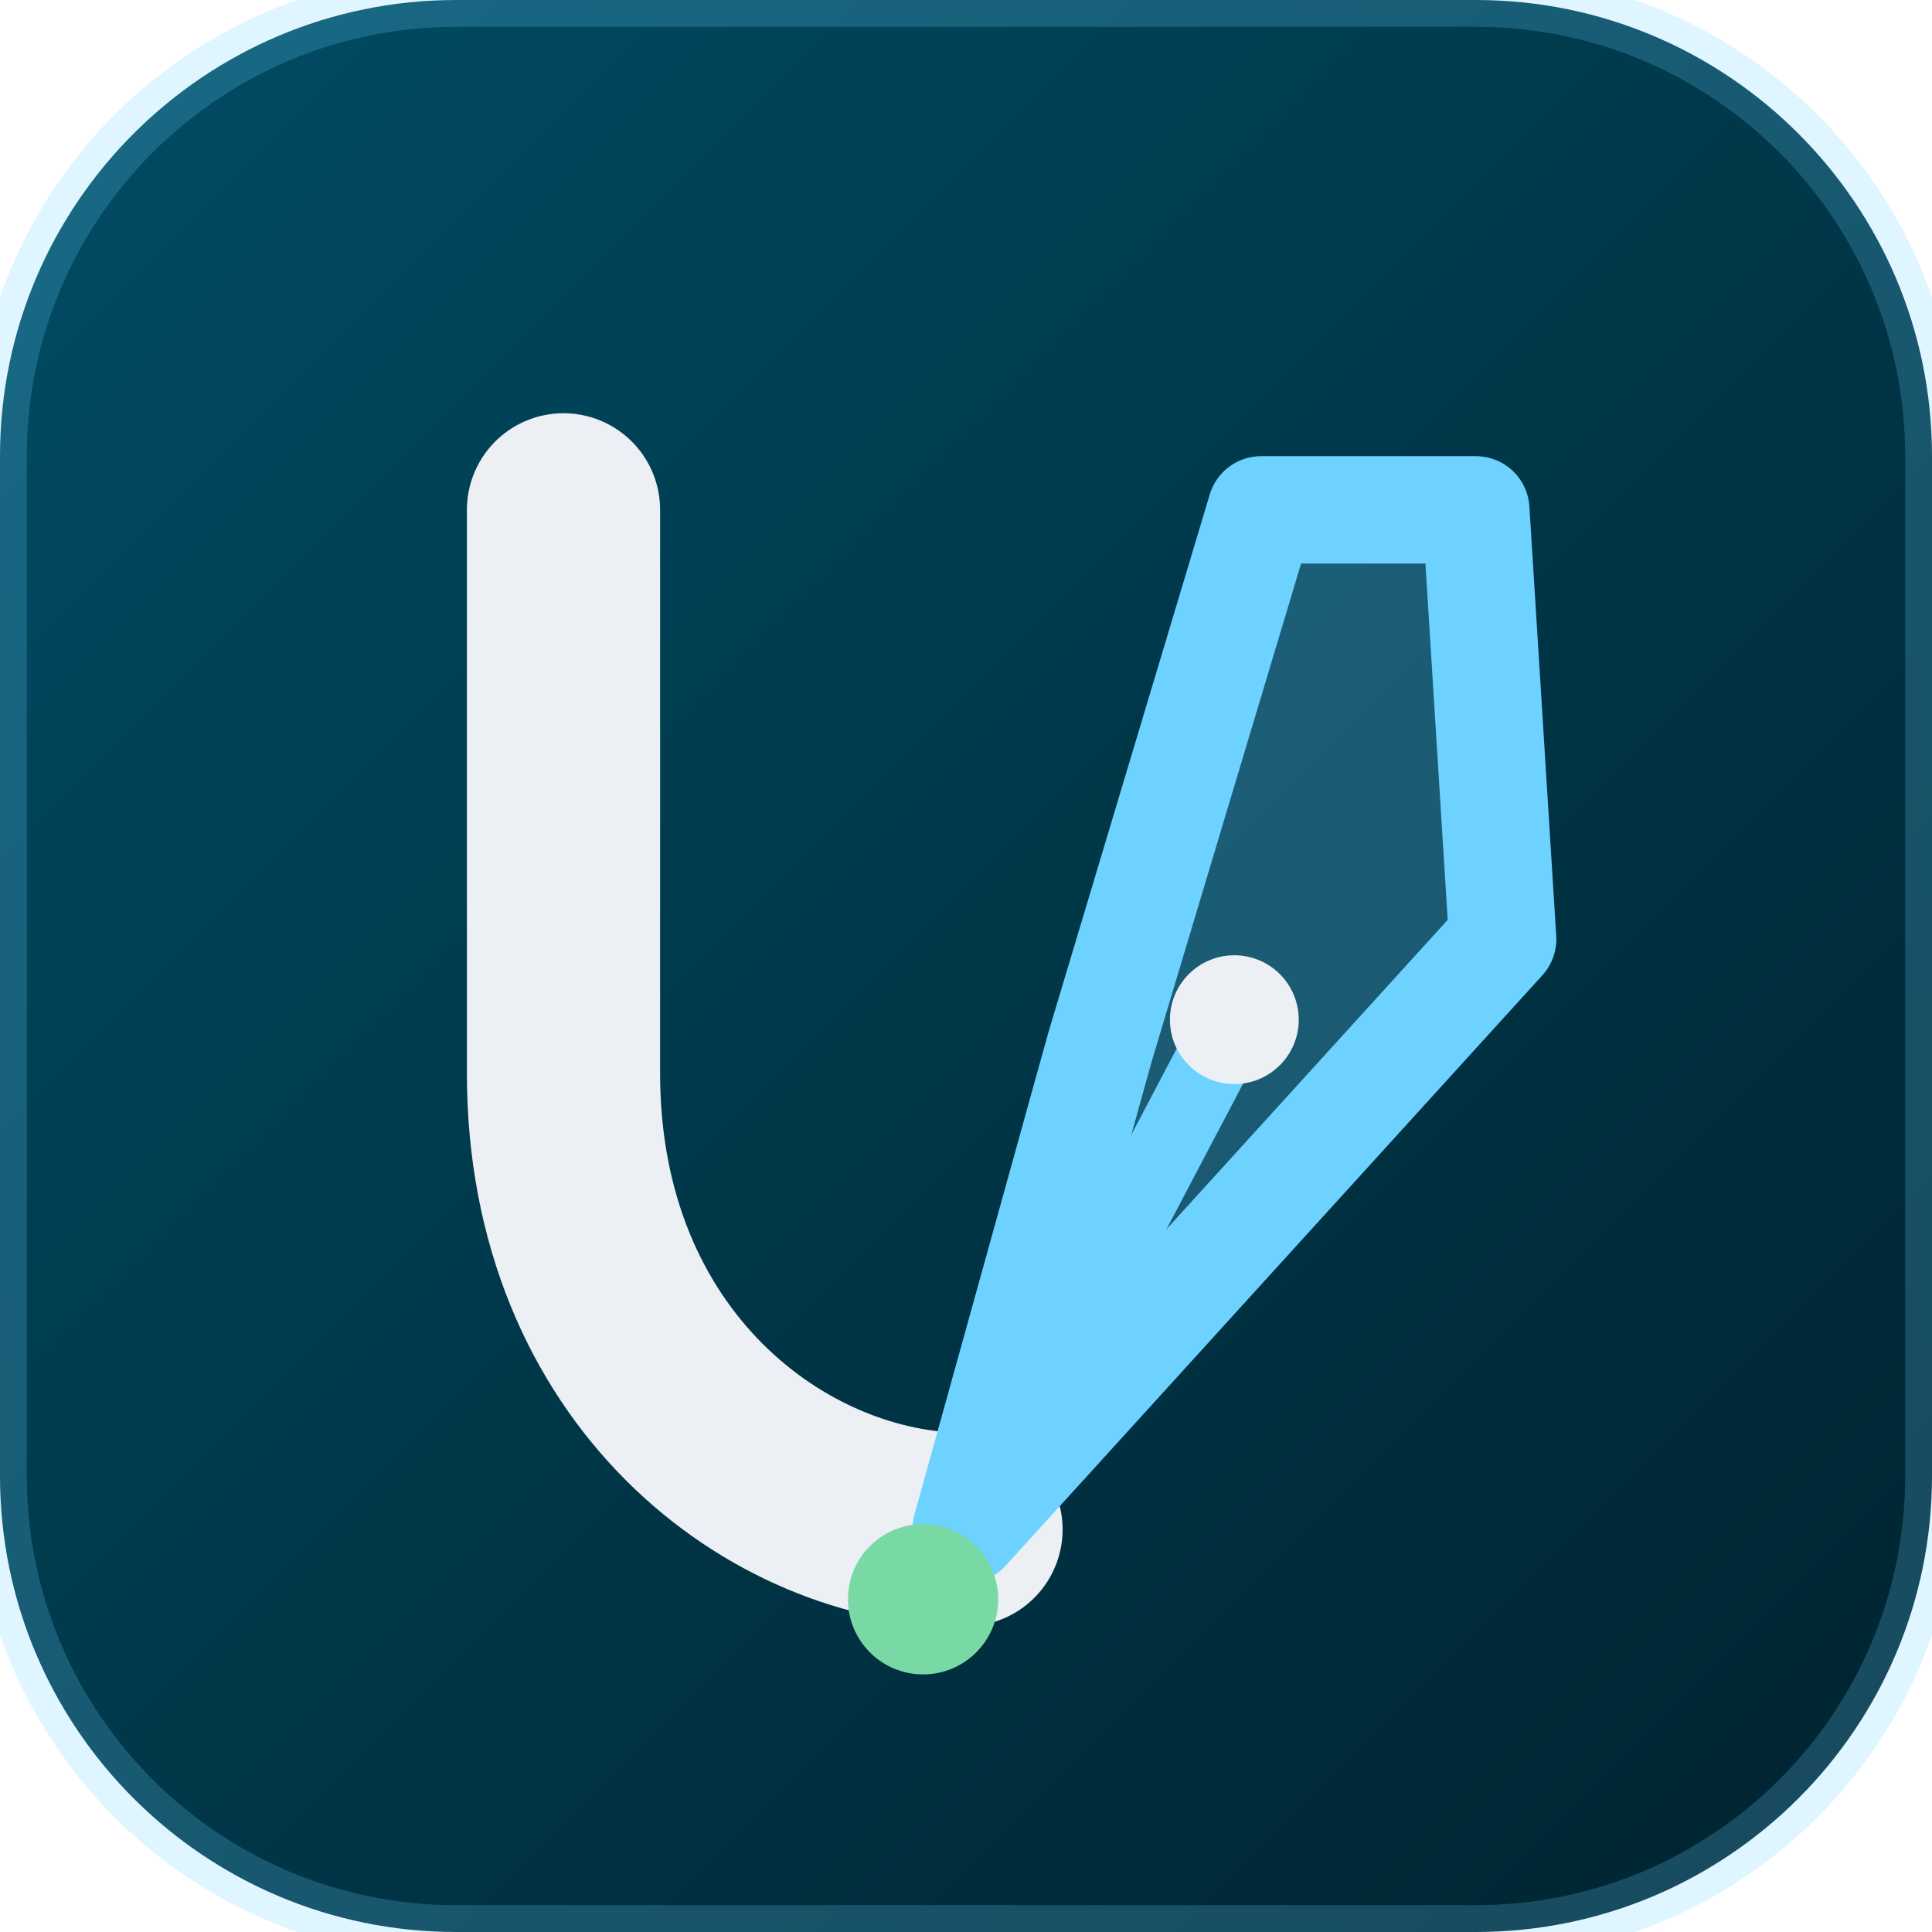
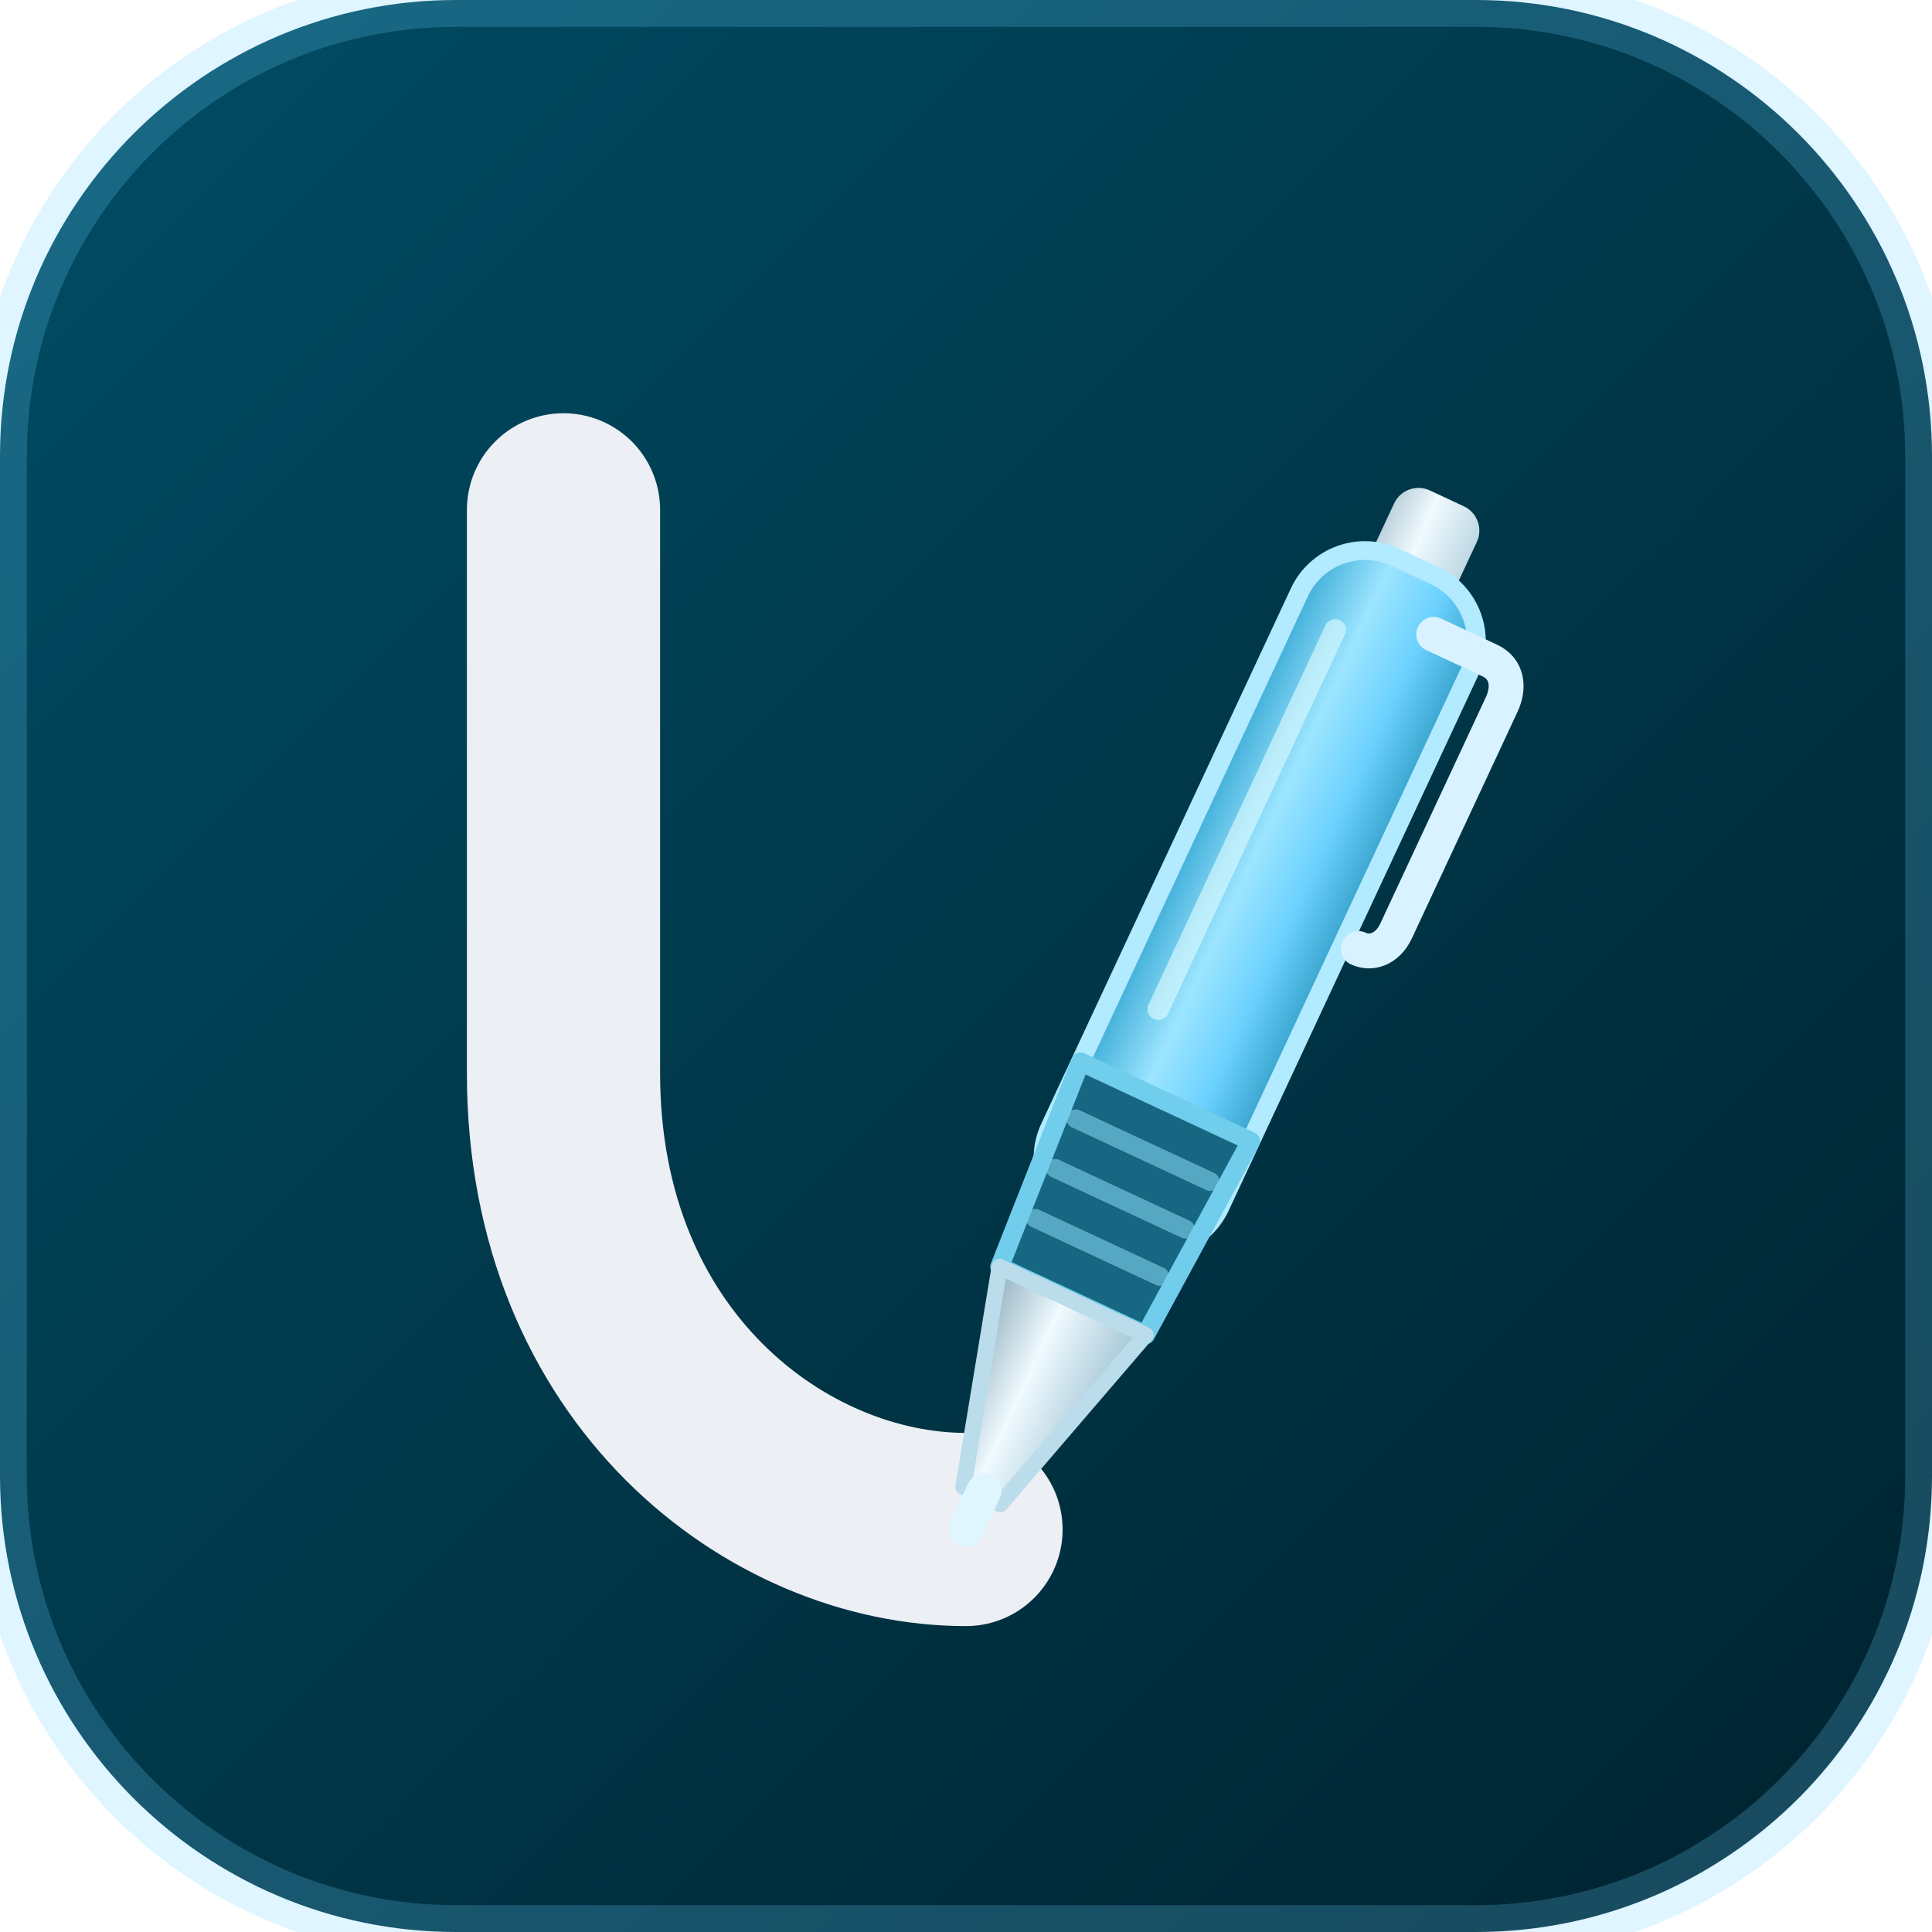
<svg xmlns="http://www.w3.org/2000/svg" width="512" height="512" viewBox="0 0 512 512">
  <defs>
    <linearGradient id="linear-pattern-0" gradientUnits="userSpaceOnUse" x1="0" y1="0" x2="512" y2="512">
      <stop offset="0" stop-color="rgb(0%, 30.2%, 39.6%)" stop-opacity="1" />
      <stop offset="1" stop-color="rgb(0%, 13.3%, 18%)" stop-opacity="1" />
    </linearGradient>
+     <linearGradient id="linear-pattern-1" gradientUnits="userSpaceOnUse" x1="-1.5" y1="0" x2="1.5" y2="0" gradientTransform="matrix(12.88971, 6.010571, -6.010571, 12.88971, 256, 405.3333)">
+       <stop offset="0" stop-color="rgb(56.1%, 68.6%, 74.1%)" stop-opacity="1" />
+       <stop offset="0.45" stop-color="rgb(94.1%, 98%, 100%)" stop-opacity="1" />
+       <stop offset="1" stop-color="rgb(62.7%, 76.5%, 82.7%)" stop-opacity="1" />
+     </linearGradient>
+     <linearGradient id="linear-pattern-2" gradientUnits="userSpaceOnUse" x1="-1.8" y1="0" x2="1.8" y2="0" gradientTransform="matrix(1, -0.000000000000000008, -0.000000000000000015, 1, -0.000000000000003553, -0.000000000000003553)">
+       <stop offset="0" stop-color="rgb(22%, 66.3%, 83.5%)" stop-opacity="1" />
+       <stop offset="0.38" stop-color="rgb(61.2%, 89.8%, 100%)" stop-opacity="1" />
+       <stop offset="0.68" stop-color="rgb(42.7%, 82.4%, 100%)" stop-opacity="1" />
+       <stop offset="1" stop-color="rgb(20%, 62.4%, 78.4%)" stop-opacity="1" />
+     </linearGradient>
+     <linearGradient id="linear-pattern-3" gradientUnits="userSpaceOnUse" x1="-1.5" y1="0" x2="1.5" y2="0" gradientTransform="matrix(1, -0.000000000000000008, -0.000000000000000015, 1, -0.000000000000003553, -0.000000000000003553)">
+       <stop offset="0" stop-color="rgb(56.1%, 68.6%, 74.1%)" stop-opacity="1" />
+       <stop offset="0.45" stop-color="rgb(94.1%, 98%, 100%)" stop-opacity="1" />
+       <stop offset="1" stop-color="rgb(62.7%, 76.5%, 82.7%)" stop-opacity="1" />
+     </linearGradient>
  </defs>
  <path fill-rule="nonzero" fill="url(#linear-pattern-0)" stroke-width="14.222" stroke-linecap="butt" stroke-linejoin="miter" stroke="rgb(42.7%, 82.4%, 100%)" stroke-opacity="0.22" stroke-miterlimit="10" d="M 391.109 0 C 457.875 0 512 54.125 512 120.891 L 512 391.109 C 512 457.875 457.875 512 391.109 512 L 120.891 512 C 54.125 512 0 457.875 0 391.109 L 0 120.891 C 0 54.125 54.125 0 120.891 0 Z M 391.109 0 " />
  <path fill="none" stroke-width="3.6" stroke-linecap="round" stroke-linejoin="round" stroke="rgb(92.5%, 93.7%, 95.7%)" stroke-opacity="1" stroke-miterlimit="10" d="M 10.5 9.5 L 10.5 20 C 10.5 25.5 14.5 28.5 18 28.5 " transform="matrix(14.22222, 0, 0, 14.22222, 0, 0)" />
-   <path fill-rule="nonzero" fill="rgb(42.7%, 82.4%, 100%)" fill-opacity="0.25" stroke-width="2" stroke-linecap="round" stroke-linejoin="round" stroke="rgb(42.7%, 82.4%, 100%)" stroke-opacity="1" stroke-miterlimit="10" d="M 23.5 9.5 L 27.5 9.5 L 28 17.5 L 18 28.5 L 20.5 19.5 Z M 23.5 9.5 " transform="matrix(14.22222, 0, 0, 14.22222, 0, 0)" />
-   <path fill="none" stroke-width="1.4" stroke-linecap="round" stroke-linejoin="round" stroke="rgb(42.7%, 82.4%, 100%)" stroke-opacity="1" stroke-miterlimit="10" d="M 18 28.5 L 23 19 " transform="matrix(14.22222, 0, 0, 14.22222, 0, 0)" />
-   <path fill-rule="nonzero" fill="rgb(92.5%, 93.7%, 95.7%)" fill-opacity="1" d="M 344.18 270.223 C 344.18 279.648 336.535 287.289 327.109 287.289 C 317.684 287.289 310.043 279.648 310.043 270.223 C 310.043 260.797 317.684 253.156 327.109 253.156 C 336.535 253.156 344.18 260.797 344.18 270.223 " />
-   <path fill-rule="nonzero" fill="rgb(47.5%, 85.1%, 64.7%)" fill-opacity="1" d="M 264.535 423.82 C 264.535 434.82 255.617 443.734 244.621 443.734 C 233.625 443.734 224.711 434.82 224.711 423.82 C 224.711 412.824 233.625 403.91 244.621 403.91 C 255.617 403.91 264.535 412.824 264.535 423.82 " />
+   <path fill-rule="nonzero" fill="url(#linear-pattern-1)" d="M 387.934 134.176 C 391.496 135.836 393.035 140.066 391.375 143.625 L 386.566 153.938 C 384.906 157.496 380.676 159.035 377.117 157.375 L 368.094 153.168 C 364.535 151.508 362.996 147.277 364.652 143.719 L 369.461 133.406 C 371.121 129.848 375.352 128.309 378.914 129.969 Z M 387.934 134.176 " />
+   <path fill-rule="nonzero" fill="url(#linear-pattern-2)" stroke-width="0.35" stroke-linecap="round" stroke-linejoin="round" stroke="rgb(69.8%, 91.8%, 100%)" stroke-opacity="1" stroke-miterlimit="10" d="M 0.4 -19.8 C 1.146 -19.8 1.75 -19.196 1.75 -18.45 L 1.75 -7.45 C 1.75 -6.704 1.145 -6.1 0.4 -6.1 L -0.4 -6.1 C -1.146 -6.1 -1.75 -6.704 -1.75 -7.45 L -1.75 -18.45 C -1.75 -19.196 -1.146 -19.8 -0.4 -19.8 Z M 0.4 -19.8 " transform="matrix(12.88971, 6.010571, -6.010571, 12.88971, 256, 405.3333)" />
+   <path fill="none" stroke-width="0.4" stroke-linecap="round" stroke-linejoin="round" stroke="rgb(86.3%, 98%, 100%)" stroke-opacity="0.65" stroke-miterlimit="10" d="M -0.85 -18.1 L -0.85 -10.3 " transform="matrix(12.88971, 6.010571, -6.010571, 12.88971, 256, 405.3333)" />
+   <path fill="none" stroke-width="0.65" stroke-linecap="round" stroke-linejoin="round" stroke="rgb(84.7%, 95.3%, 100%)" stroke-opacity="1" stroke-miterlimit="10" d="M 0.85 -18.8 L 2 -18.8 C 2.37 -18.8 2.55 -18.5 2.55 -18.15 L 2.55 -13.5 C 2.55 -13.1 2.3 -12.9 2.05 -12.9 " transform="matrix(12.88971, 6.010571, -6.010571, 12.88971, 256, 405.3333)" />
+   <path fill-rule="nonzero" fill="rgb(9%, 40.4%, 51%)" fill-opacity="1" stroke-width="0.35" stroke-linecap="round" stroke-linejoin="round" stroke="rgb(43.9%, 80.4%, 92.5%)" stroke-opacity="1" stroke-miterlimit="10" d="M -1.75 -8.8 L 1.75 -8.8 L 1.5 -4.7 L -1.5 -4.7 Z M -1.75 -8.8 " transform="matrix(12.88971, 6.010571, -6.010571, 12.88971, 256, 405.3333)" />
+   <path fill="none" stroke-width="0.35" stroke-linecap="round" stroke-linejoin="round" stroke="rgb(47.1%, 79.6%, 89.8%)" stroke-opacity="0.65" stroke-miterlimit="10" d="M -1.38 -7.8 L 1.38 -7.8 " transform="matrix(12.88971, 6.010571, -6.010571, 12.88971, 256, 405.3333)" />
+   <path fill="none" stroke-width="0.35" stroke-linecap="round" stroke-linejoin="round" stroke="rgb(47.1%, 79.6%, 89.8%)" stroke-opacity="0.65" stroke-miterlimit="10" d="M -1.34 -6.8 L 1.34 -6.8 " transform="matrix(12.88971, 6.010571, -6.010571, 12.88971, 256, 405.3333)" />
+   <path fill="none" stroke-width="0.35" stroke-linecap="round" stroke-linejoin="round" stroke="rgb(47.1%, 79.6%, 89.8%)" stroke-opacity="0.65" stroke-miterlimit="10" d="M -1.28 -5.8 L 1.28 -5.8 " transform="matrix(12.88971, 6.010571, -6.010571, 12.88971, 256, 405.3333)" />
+   <path fill-rule="nonzero" fill="url(#linear-pattern-3)" stroke-width="0.3" stroke-linecap="round" stroke-linejoin="round" stroke="rgb(72.9%, 86.3%, 92.2%)" stroke-opacity="1" stroke-miterlimit="10" d="M -1.5 -4.7 L 1.5 -4.7 L 0.38 -0.7 L -0.38 -0.7 Z M -1.5 -4.7 " transform="matrix(12.88971, 6.010571, -6.010571, 12.88971, 256, 405.3333)" />
+   <path fill="none" stroke-width="0.65" stroke-linecap="round" stroke-linejoin="round" stroke="rgb(87.5%, 96.5%, 100%)" stroke-opacity="1" stroke-miterlimit="10" d="M 0 -0.8 L -0 -0 " transform="matrix(12.88971, 6.010571, -6.010571, 12.88971, 256, 405.3333)" />
</svg>
